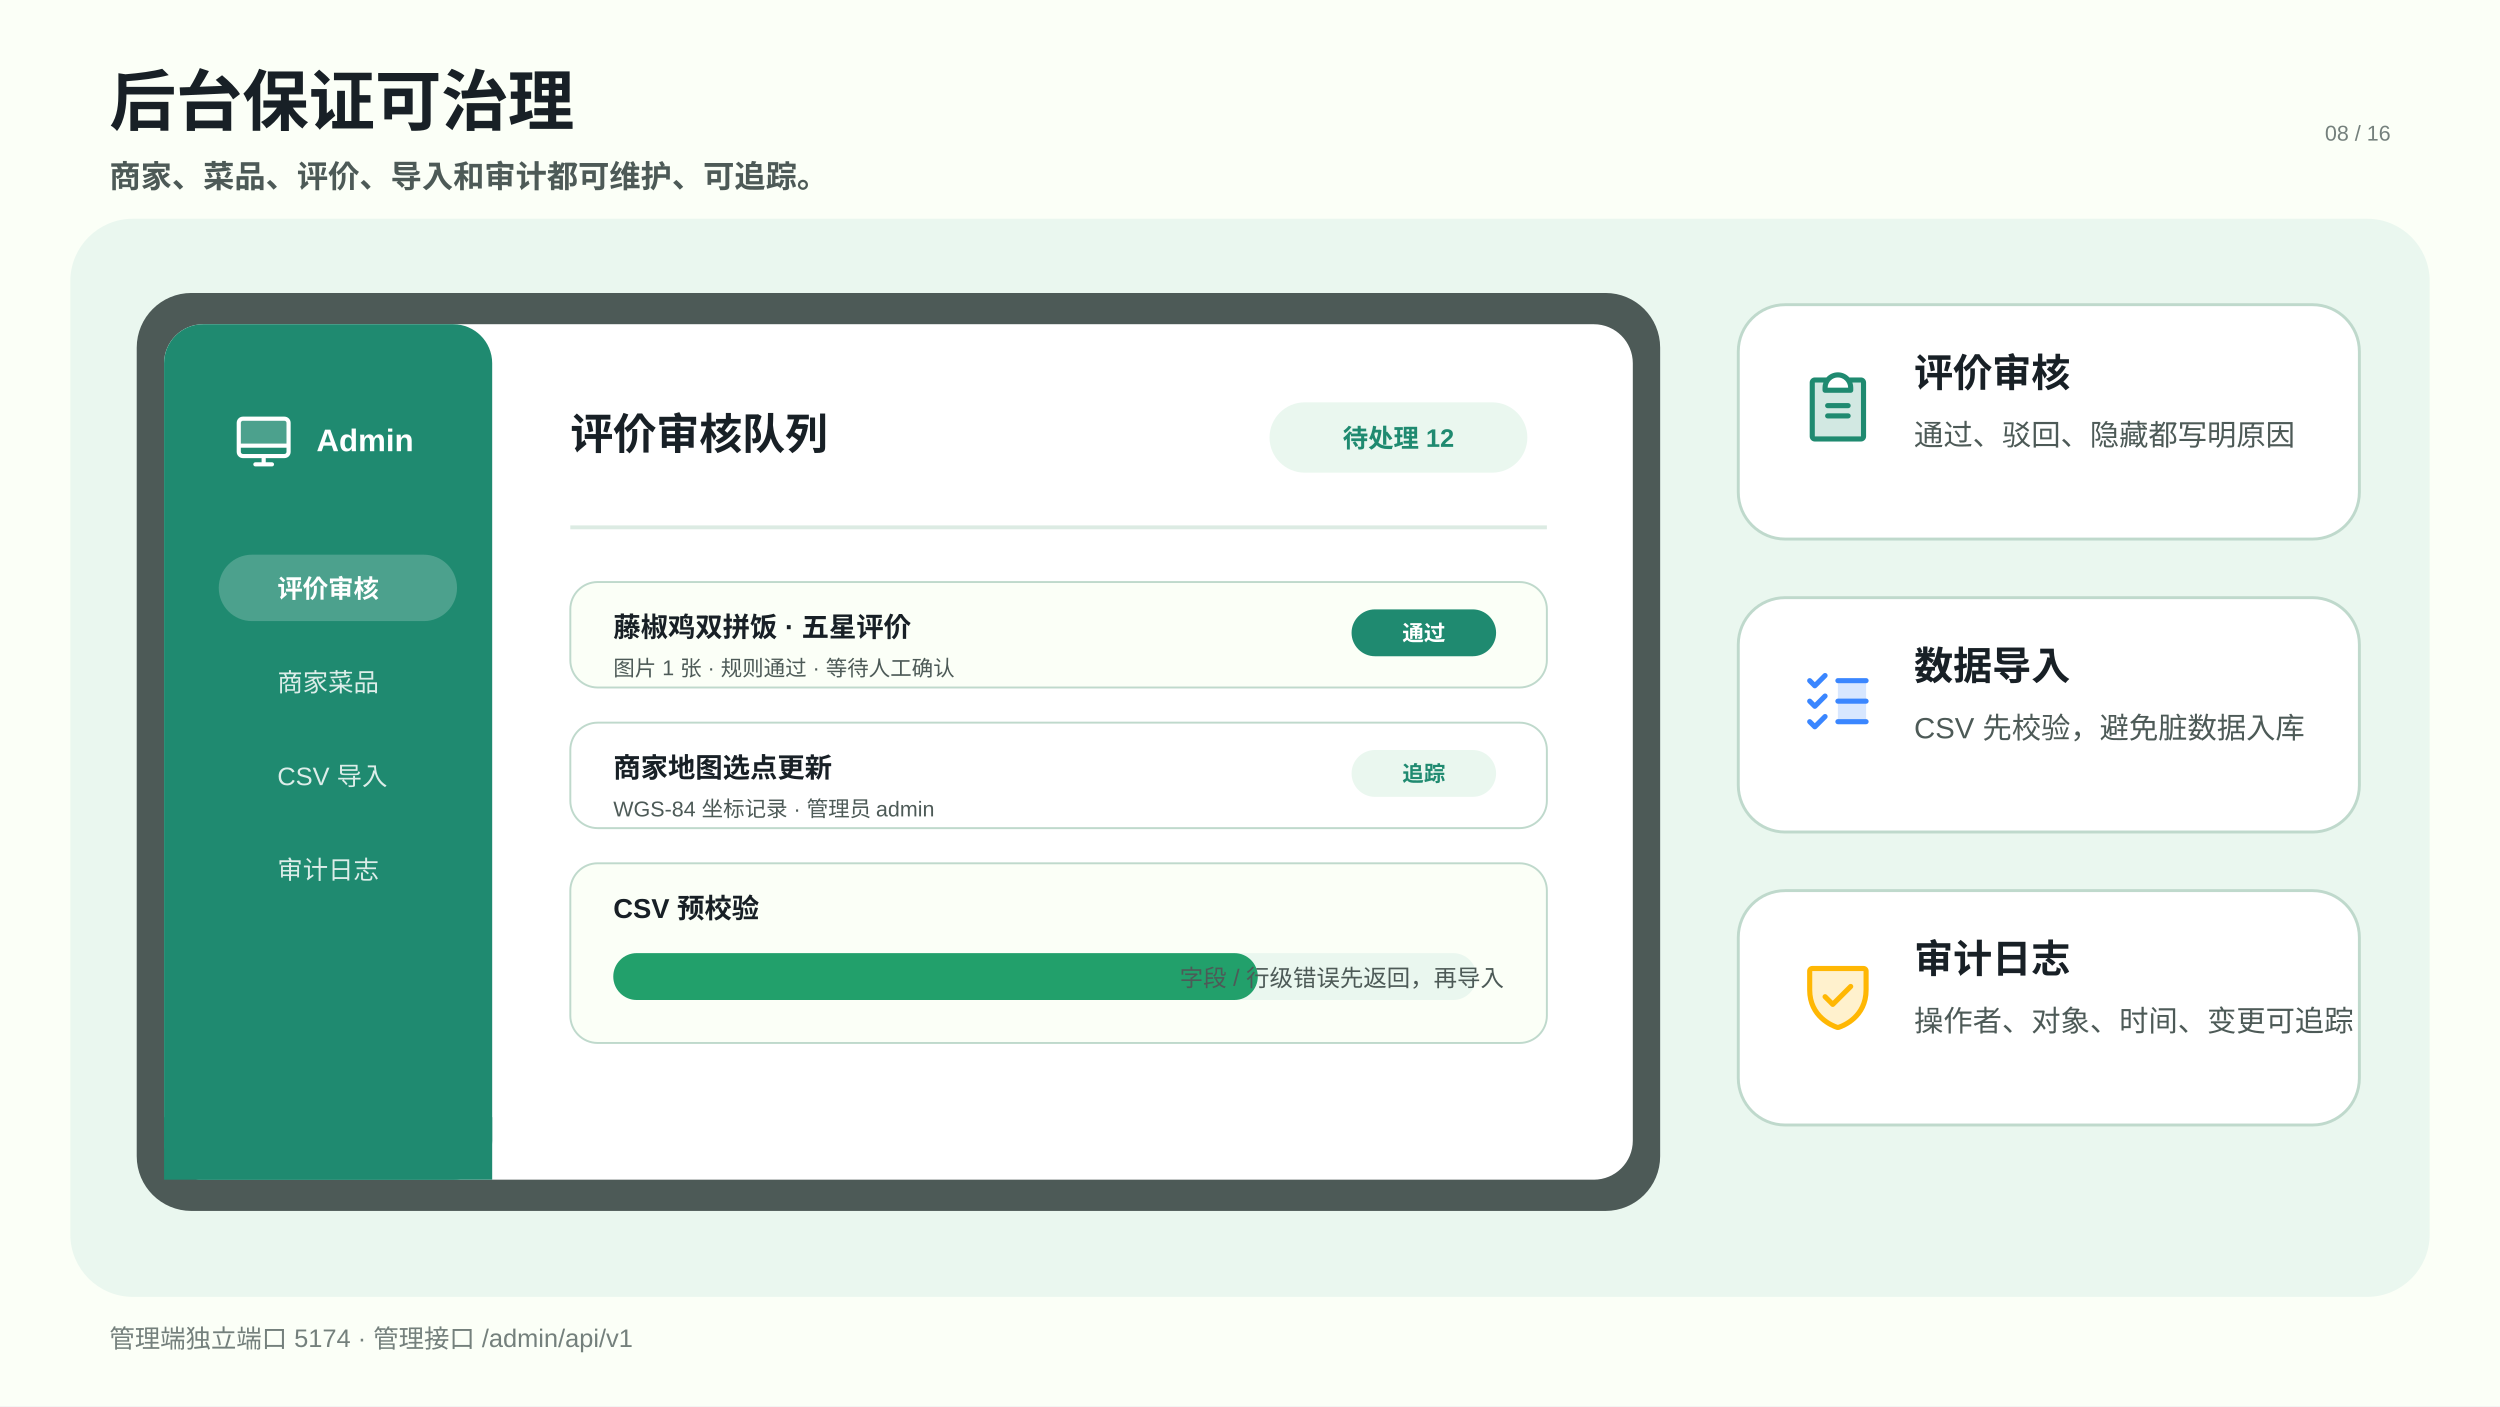
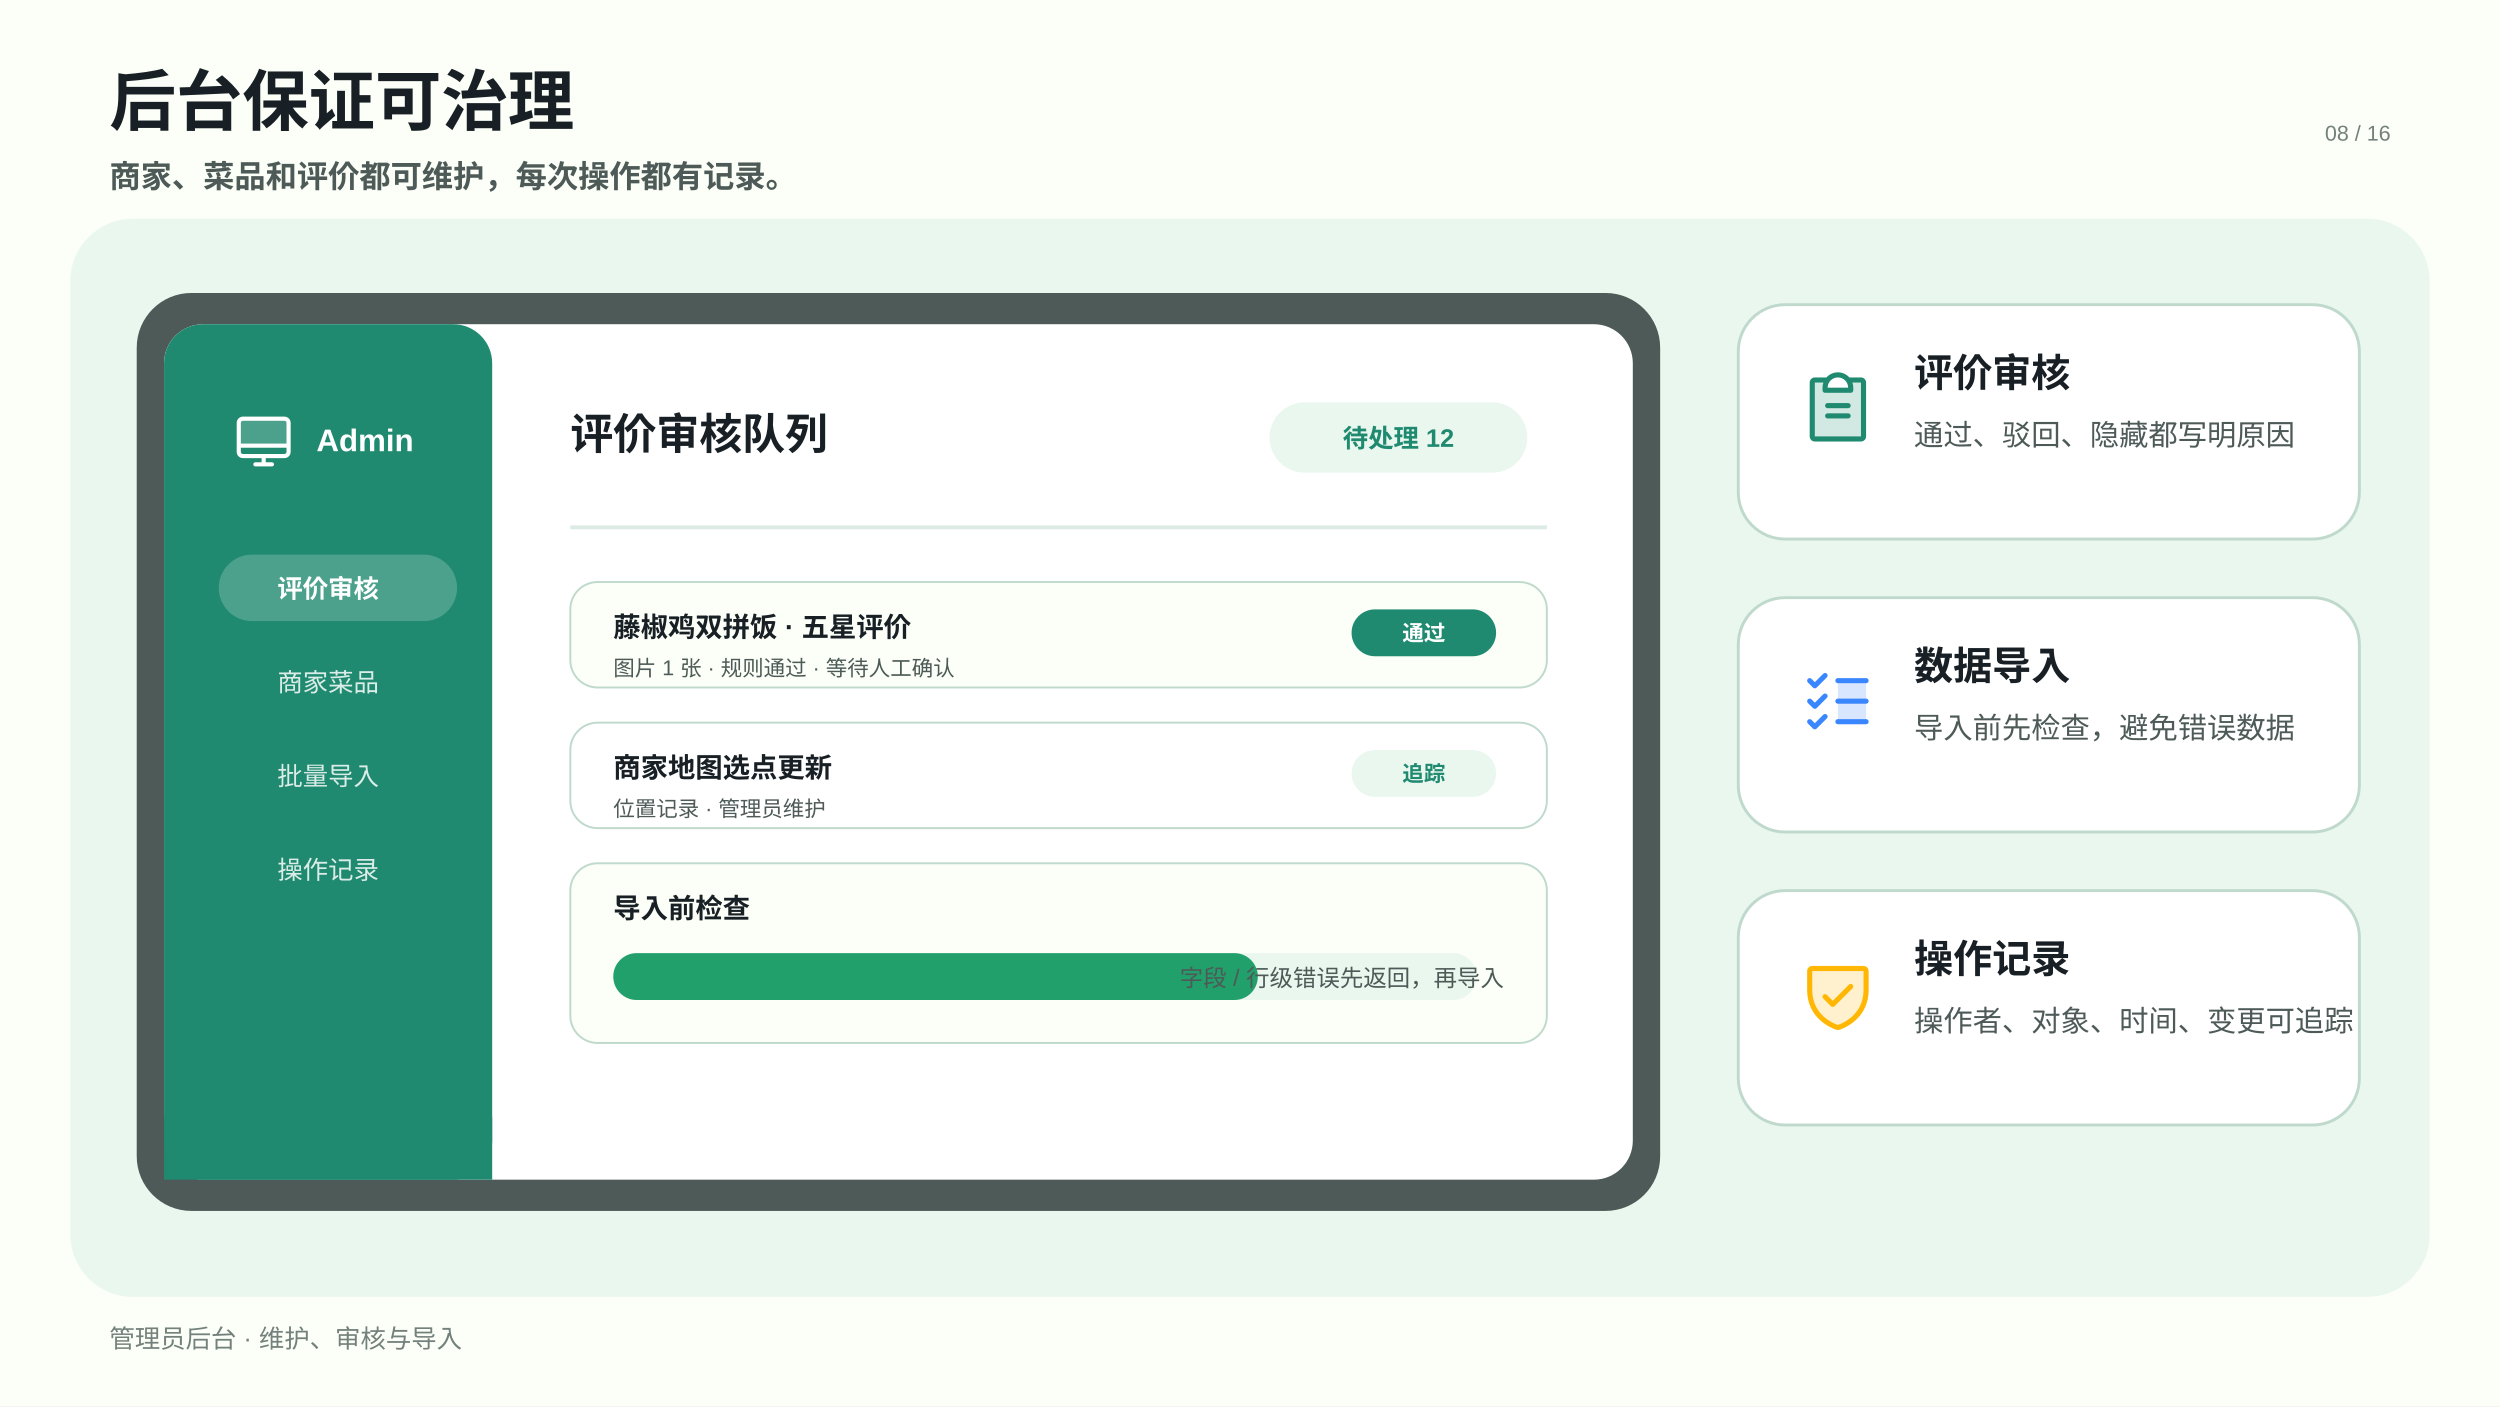
<svg xmlns="http://www.w3.org/2000/svg" viewBox="0 0 1280 720" width="1280" height="720">
  <g id="background">
    <rect x="0" y="0" width="1280" height="720" fill="#FBFFF7" />
    <path fill="#EAF7EF" d="M68,112 H1212 A32,32 0 0 1 1244,144 V632 A32,32 0 0 1 1212,664 H68 A32,32 0 0 1 36,632 V144 A32,32 0 0 1 68,112 Z" />
  </g>
  <g id="header">
    <text x="56" y="64" font-family="'Trebuchet MS', 'Microsoft YaHei', 'PingFang SC', sans-serif" font-size="34" font-weight="800" fill="#182026">后台保证可治理</text>
-     <text x="56" y="96" font-family="'Microsoft YaHei', 'PingFang SC', Arial, sans-serif" font-size="16" font-weight="700" fill="#4D5A57">商家、菜品、评价、导入和审计都可维护、可追踪。</text>
+     <text x="56" y="96" font-family="'Microsoft YaHei', 'PingFang SC', Arial, sans-serif" font-size="16" font-weight="700" fill="#4D5A57">商家、菜品和评价都可维护，每次操作都有记录。</text>
    <text x="1224" y="72" text-anchor="end" font-family="'Microsoft YaHei', 'PingFang SC', Arial, sans-serif" font-size="11" fill="#74807C">08 / 16</text>
  </g>
  <g id="desktop-dashboard">
    <path fill="#4D5A57" d="M98,150 H822 A28,28 0 0 1 850,178 V592 A28,28 0 0 1 822,620 H98 A28,28 0 0 1 70,592 V178 A28,28 0 0 1 98,150 Z" />
    <path fill="#FFFFFF" d="M104,166 H816 A20,20 0 0 1 836,186 V584 A20,20 0 0 1 816,604 H104 A20,20 0 0 1 84,584 V186 A20,20 0 0 1 104,166 Z" />
    <path fill="#1F8A70" d="M104,166 H232 A20,20 0 0 1 252,186 V584 A20,20 0 0 1 232,604 H104 A20,20 0 0 1 84,584 V186 A20,20 0 0 1 104,166 Z" />
    <rect x="84" y="572" width="168" height="32" fill="#1F8A70" />
    <g transform="translate(118, 208) scale(0.132812)" fill="#FFFFFF">
      <path d="M224,64v88H32V64A16,16,0,0,1,48,48H208A16,16,0,0,1,224,64Z" opacity="0.2" />
      <path d="M208,40H48A24,24,0,0,0,24,64V176a24,24,0,0,0,24,24h72v16H96a8,8,0,0,0,0,16h64a8,8,0,0,0,0-16H136V200h72a24,24,0,0,0,24-24V64A24,24,0,0,0,208,40ZM48,56H208a8,8,0,0,1,8,8v80H40V64A8,8,0,0,1,48,56ZM208,184H48a8,8,0,0,1-8-8V160H216v16A8,8,0,0,1,208,184Z" />
    </g>
    <text x="162" y="231" font-family="'Microsoft YaHei', 'PingFang SC', Arial, sans-serif" font-size="16" font-weight="800" fill="#FFFFFF">Admin</text>
    <g id="admin-nav">
      <path fill="#FFFFFF" fill-opacity="0.20" d="M129,284 H217 A17,17 0 0 1 234,301 V301 A17,17 0 0 1 217,318 H129 A17,17 0 0 1 112,301 V301 A17,17 0 0 1 129,284 Z" />
      <text x="142" y="306" font-family="'Microsoft YaHei', 'PingFang SC', Arial, sans-serif" font-size="13" font-weight="700" fill="#FFFFFF">评价审核</text>
      <text x="142" y="354" font-family="'Microsoft YaHei', 'PingFang SC', Arial, sans-serif" font-size="13" fill="#FFFFFF" fill-opacity="0.84">商家菜品</text>
-       <text x="142" y="402" font-family="'Microsoft YaHei', 'PingFang SC', Arial, sans-serif" font-size="13" fill="#FFFFFF" fill-opacity="0.84">CSV 导入</text>
-       <text x="142" y="450" font-family="'Microsoft YaHei', 'PingFang SC', Arial, sans-serif" font-size="13" fill="#FFFFFF" fill-opacity="0.84">审计日志</text>
+       <text x="142" y="402" font-family="'Microsoft YaHei', 'PingFang SC', Arial, sans-serif" font-size="13" fill="#FFFFFF" fill-opacity="0.84">批量导入</text>
+       <text x="142" y="450" font-family="'Microsoft YaHei', 'PingFang SC', Arial, sans-serif" font-size="13" fill="#FFFFFF" fill-opacity="0.84">操作记录</text>
    </g>
    <g id="dashboard-content">
      <text x="292" y="230" font-family="'Microsoft YaHei', 'PingFang SC', Arial, sans-serif" font-size="22" font-weight="800" fill="#182026">评价审核队列</text>
      <path fill="#EAF7EF" d="M668,206 H764 A18,18 0 0 1 782,224 V224 A18,18 0 0 1 764,242 H668 A18,18 0 0 1 650,224 V224 A18,18 0 0 1 668,206 Z" />
      <text x="716" y="229" text-anchor="middle" font-family="'Microsoft YaHei', 'PingFang SC', Arial, sans-serif" font-size="13" font-weight="800" fill="#1F8A70">待处理 12</text>
      <line x1="292" y1="270" x2="792" y2="270" stroke="#DCEBE3" stroke-width="2" />
      <path fill="#FBFFF7" stroke="#BFD9CC" stroke-width="1" d="M306,298 H778 A14,14 0 0 1 792,312 V338 A14,14 0 0 1 778,352 H306 A14,14 0 0 1 292,338 V312 A14,14 0 0 1 306,298 Z" />
      <text x="314" y="326" font-family="'Microsoft YaHei', 'PingFang SC', Arial, sans-serif" font-size="14" font-weight="800" fill="#182026">藤椒鸡双拼饭 · 五星评价</text>
      <text x="314" y="346" font-family="'Microsoft YaHei', 'PingFang SC', Arial, sans-serif" font-size="11" fill="#4D5A57">图片 1 张 · 规则通过 · 等待人工确认</text>
      <path fill="#1F8A70" d="M704,312 H754 A12,12 0 0 1 766,324 V324 A12,12 0 0 1 754,336 H704 A12,12 0 0 1 692,324 V324 A12,12 0 0 1 704,312 Z" />
      <text x="729" y="328" text-anchor="middle" font-family="'Microsoft YaHei', 'PingFang SC', Arial, sans-serif" font-size="11" font-weight="800" fill="#FFFFFF">通过</text>
      <path fill="#FFFFFF" stroke="#BFD9CC" stroke-width="1" d="M306,370 H778 A14,14 0 0 1 792,384 V410 A14,14 0 0 1 778,424 H306 A14,14 0 0 1 292,410 V384 A14,14 0 0 1 306,370 Z" />
      <text x="314" y="398" font-family="'Microsoft YaHei', 'PingFang SC', Arial, sans-serif" font-size="14" font-weight="800" fill="#182026">商家地图选点更新</text>
-       <text x="314" y="418" font-family="'Microsoft YaHei', 'PingFang SC', Arial, sans-serif" font-size="11" fill="#4D5A57">WGS-84 坐标记录 · 管理员 admin</text>
+       <text x="314" y="418" font-family="'Microsoft YaHei', 'PingFang SC', Arial, sans-serif" font-size="11" fill="#4D5A57">位置记录 · 管理员维护</text>
      <path fill="#EAF7EF" d="M704,384 H754 A12,12 0 0 1 766,396 V396 A12,12 0 0 1 754,408 H704 A12,12 0 0 1 692,396 V396 A12,12 0 0 1 704,384 Z" />
      <text x="729" y="400" text-anchor="middle" font-family="'Microsoft YaHei', 'PingFang SC', Arial, sans-serif" font-size="11" font-weight="800" fill="#1F8A70">追踪</text>
      <path fill="#FBFFF7" stroke="#BFD9CC" stroke-width="1" d="M306,442 H778 A14,14 0 0 1 792,456 V520 A14,14 0 0 1 778,534 H306 A14,14 0 0 1 292,520 V456 A14,14 0 0 1 306,442 Z" />
-       <text x="314" y="470" font-family="'Microsoft YaHei', 'PingFang SC', Arial, sans-serif" font-size="14" font-weight="800" fill="#182026">CSV 预校验</text>
+       <text x="314" y="470" font-family="'Microsoft YaHei', 'PingFang SC', Arial, sans-serif" font-size="14" font-weight="800" fill="#182026">导入前检查</text>
      <path fill="#EAF7EF" d="M326,488 H744 A12,12 0 0 1 756,500 V500 A12,12 0 0 1 744,512 H326 A12,12 0 0 1 314,500 V500 A12,12 0 0 1 326,488 Z" />
      <path fill="#22A06B" d="M326,488 H632 A12,12 0 0 1 644,500 V500 A12,12 0 0 1 632,512 H326 A12,12 0 0 1 314,500 V500 A12,12 0 0 1 326,488 Z" />
      <text x="770" y="505" text-anchor="end" font-family="'Microsoft YaHei', 'PingFang SC', Arial, sans-serif" font-size="12" fill="#4D5A57">字段 / 行级错误先返回，再导入</text>
    </g>
  </g>
  <g id="right-governance-stack">
    <path fill="#FFFFFF" stroke="#BFD9CC" stroke-width="1.5" d="M914,156 H1184 A24,24 0 0 1 1208,180 V252 A24,24 0 0 1 1184,276 H914 A24,24 0 0 1 890,252 V180 A24,24 0 0 1 914,156 Z" />
    <g transform="translate(920, 188) scale(0.164062)" fill="#1F8A70">
      <path d="M208,48V216a8,8,0,0,1-8,8H56a8,8,0,0,1-8-8V48a8,8,0,0,1,8-8H96a39.83,39.83,0,0,0-8,24v8h80V64a39.83,39.83,0,0,0-8-24h40A8,8,0,0,1,208,48Z" opacity="0.2" />
      <path d="M168,152a8,8,0,0,1-8,8H96a8,8,0,0,1,0-16h64A8,8,0,0,1,168,152Zm-8-40H96a8,8,0,0,0,0,16h64a8,8,0,0,0,0-16Zm56-64V216a16,16,0,0,1-16,16H56a16,16,0,0,1-16-16V48A16,16,0,0,1,56,32H92.26a47.92,47.92,0,0,1,71.48,0H200A16,16,0,0,1,216,48ZM96,64h64a32,32,0,0,0-64,0ZM200,48H173.25A47.93,47.93,0,0,1,176,64v8a8,8,0,0,1-8,8H88a8,8,0,0,1-8-8V64a47.93,47.93,0,0,1,2.75-16H56V216H200Z" />
    </g>
    <text x="980" y="198" font-family="'Microsoft YaHei', 'PingFang SC', Arial, sans-serif" font-size="20" font-weight="800" fill="#182026">评价审核</text>
    <text x="980" y="228" font-family="'Microsoft YaHei', 'PingFang SC', Arial, sans-serif" font-size="15" fill="#4D5A57">通过、驳回、隐藏都写明原因</text>
    <path fill="#FFFFFF" stroke="#BFD9CC" stroke-width="1.5" d="M914,306 H1184 A24,24 0 0 1 1208,330 V402 A24,24 0 0 1 1184,426 H914 A24,24 0 0 1 890,402 V330 A24,24 0 0 1 914,306 Z" />
    <g transform="translate(920, 338) scale(0.164062)" fill="#3A86FF">
      <path d="M216,64V192H128V64Z" opacity="0.2" />
      <path d="M224,128a8,8,0,0,1-8,8H128a8,8,0,0,1,0-16h88A8,8,0,0,1,224,128ZM128,72h88a8,8,0,0,0,0-16H128a8,8,0,0,0,0,16Zm88,112H128a8,8,0,0,0,0,16h88a8,8,0,0,0,0-16ZM82.34,42.34,56,68.69,45.66,58.34A8,8,0,0,0,34.34,69.66l16,16a8,8,0,0,0,11.32,0l32-32A8,8,0,0,0,82.34,42.34Zm0,64L56,132.69,45.66,122.34a8,8,0,0,0-11.32,11.32l16,16a8,8,0,0,0,11.32,0l32-32a8,8,0,0,0-11.32-11.32Zm0,64L56,196.69,45.66,186.34a8,8,0,0,0-11.32,11.32l16,16a8,8,0,0,0,11.32,0l32-32a8,8,0,0,0-11.32-11.32Z" />
    </g>
    <text x="980" y="348" font-family="'Microsoft YaHei', 'PingFang SC', Arial, sans-serif" font-size="20" font-weight="800" fill="#182026">数据导入</text>
-     <text x="980" y="378" font-family="'Microsoft YaHei', 'PingFang SC', Arial, sans-serif" font-size="15" fill="#4D5A57">CSV 先校验，避免脏数据入库</text>
+     <text x="980" y="378" font-family="'Microsoft YaHei', 'PingFang SC', Arial, sans-serif" font-size="15" fill="#4D5A57">导入前先检查，避免错误数据</text>
    <path fill="#FFFFFF" stroke="#BFD9CC" stroke-width="1.5" d="M914,456 H1184 A24,24 0 0 1 1208,480 V552 A24,24 0 0 1 1184,576 H914 A24,24 0 0 1 890,552 V480 A24,24 0 0 1 914,456 Z" />
    <g transform="translate(920, 488) scale(0.164062)" fill="#FFB703">
      <path d="M216,56v58.77c0,84.18-71.31,112.07-85.54,116.8a7.54,7.54,0,0,1-4.92,0C111.31,226.86,40,199,40,114.79V56a8,8,0,0,1,8-8H208A8,8,0,0,1,216,56Z" opacity="0.2" />
      <path d="M208,40H48A16,16,0,0,0,32,56v58.78c0,89.61,75.82,119.34,91,124.39a15.53,15.53,0,0,0,10,0c15.2-5.05,91-34.78,91-124.39V56A16,16,0,0,0,208,40Zm0,74.79c0,78.42-66.35,104.62-80,109.18-13.53-4.51-80-30.69-80-109.18V56H208ZM82.34,141.66a8,8,0,0,1,11.32-11.32L112,148.68l50.34-50.34a8,8,0,0,1,11.32,11.32l-56,56a8,8,0,0,1-11.32,0Z" />
    </g>
-     <text x="980" y="498" font-family="'Microsoft YaHei', 'PingFang SC', Arial, sans-serif" font-size="20" font-weight="800" fill="#182026">审计日志</text>
+     <text x="980" y="498" font-family="'Microsoft YaHei', 'PingFang SC', Arial, sans-serif" font-size="20" font-weight="800" fill="#182026">操作记录</text>
    <text x="980" y="528" font-family="'Microsoft YaHei', 'PingFang SC', Arial, sans-serif" font-size="15" fill="#4D5A57">操作者、对象、时间、变更可追踪</text>
  </g>
  <g id="footer">
-     <text x="56" y="690" font-family="'Microsoft YaHei', 'PingFang SC', Arial, sans-serif" font-size="13" fill="#74807C">管理端独立端口 5174 · 管理接口 /admin/api/v1</text>
+     <text x="56" y="690" font-family="'Microsoft YaHei', 'PingFang SC', Arial, sans-serif" font-size="13" fill="#74807C">管理员后台 · 维护、审核与导入</text>
  </g>
</svg>
